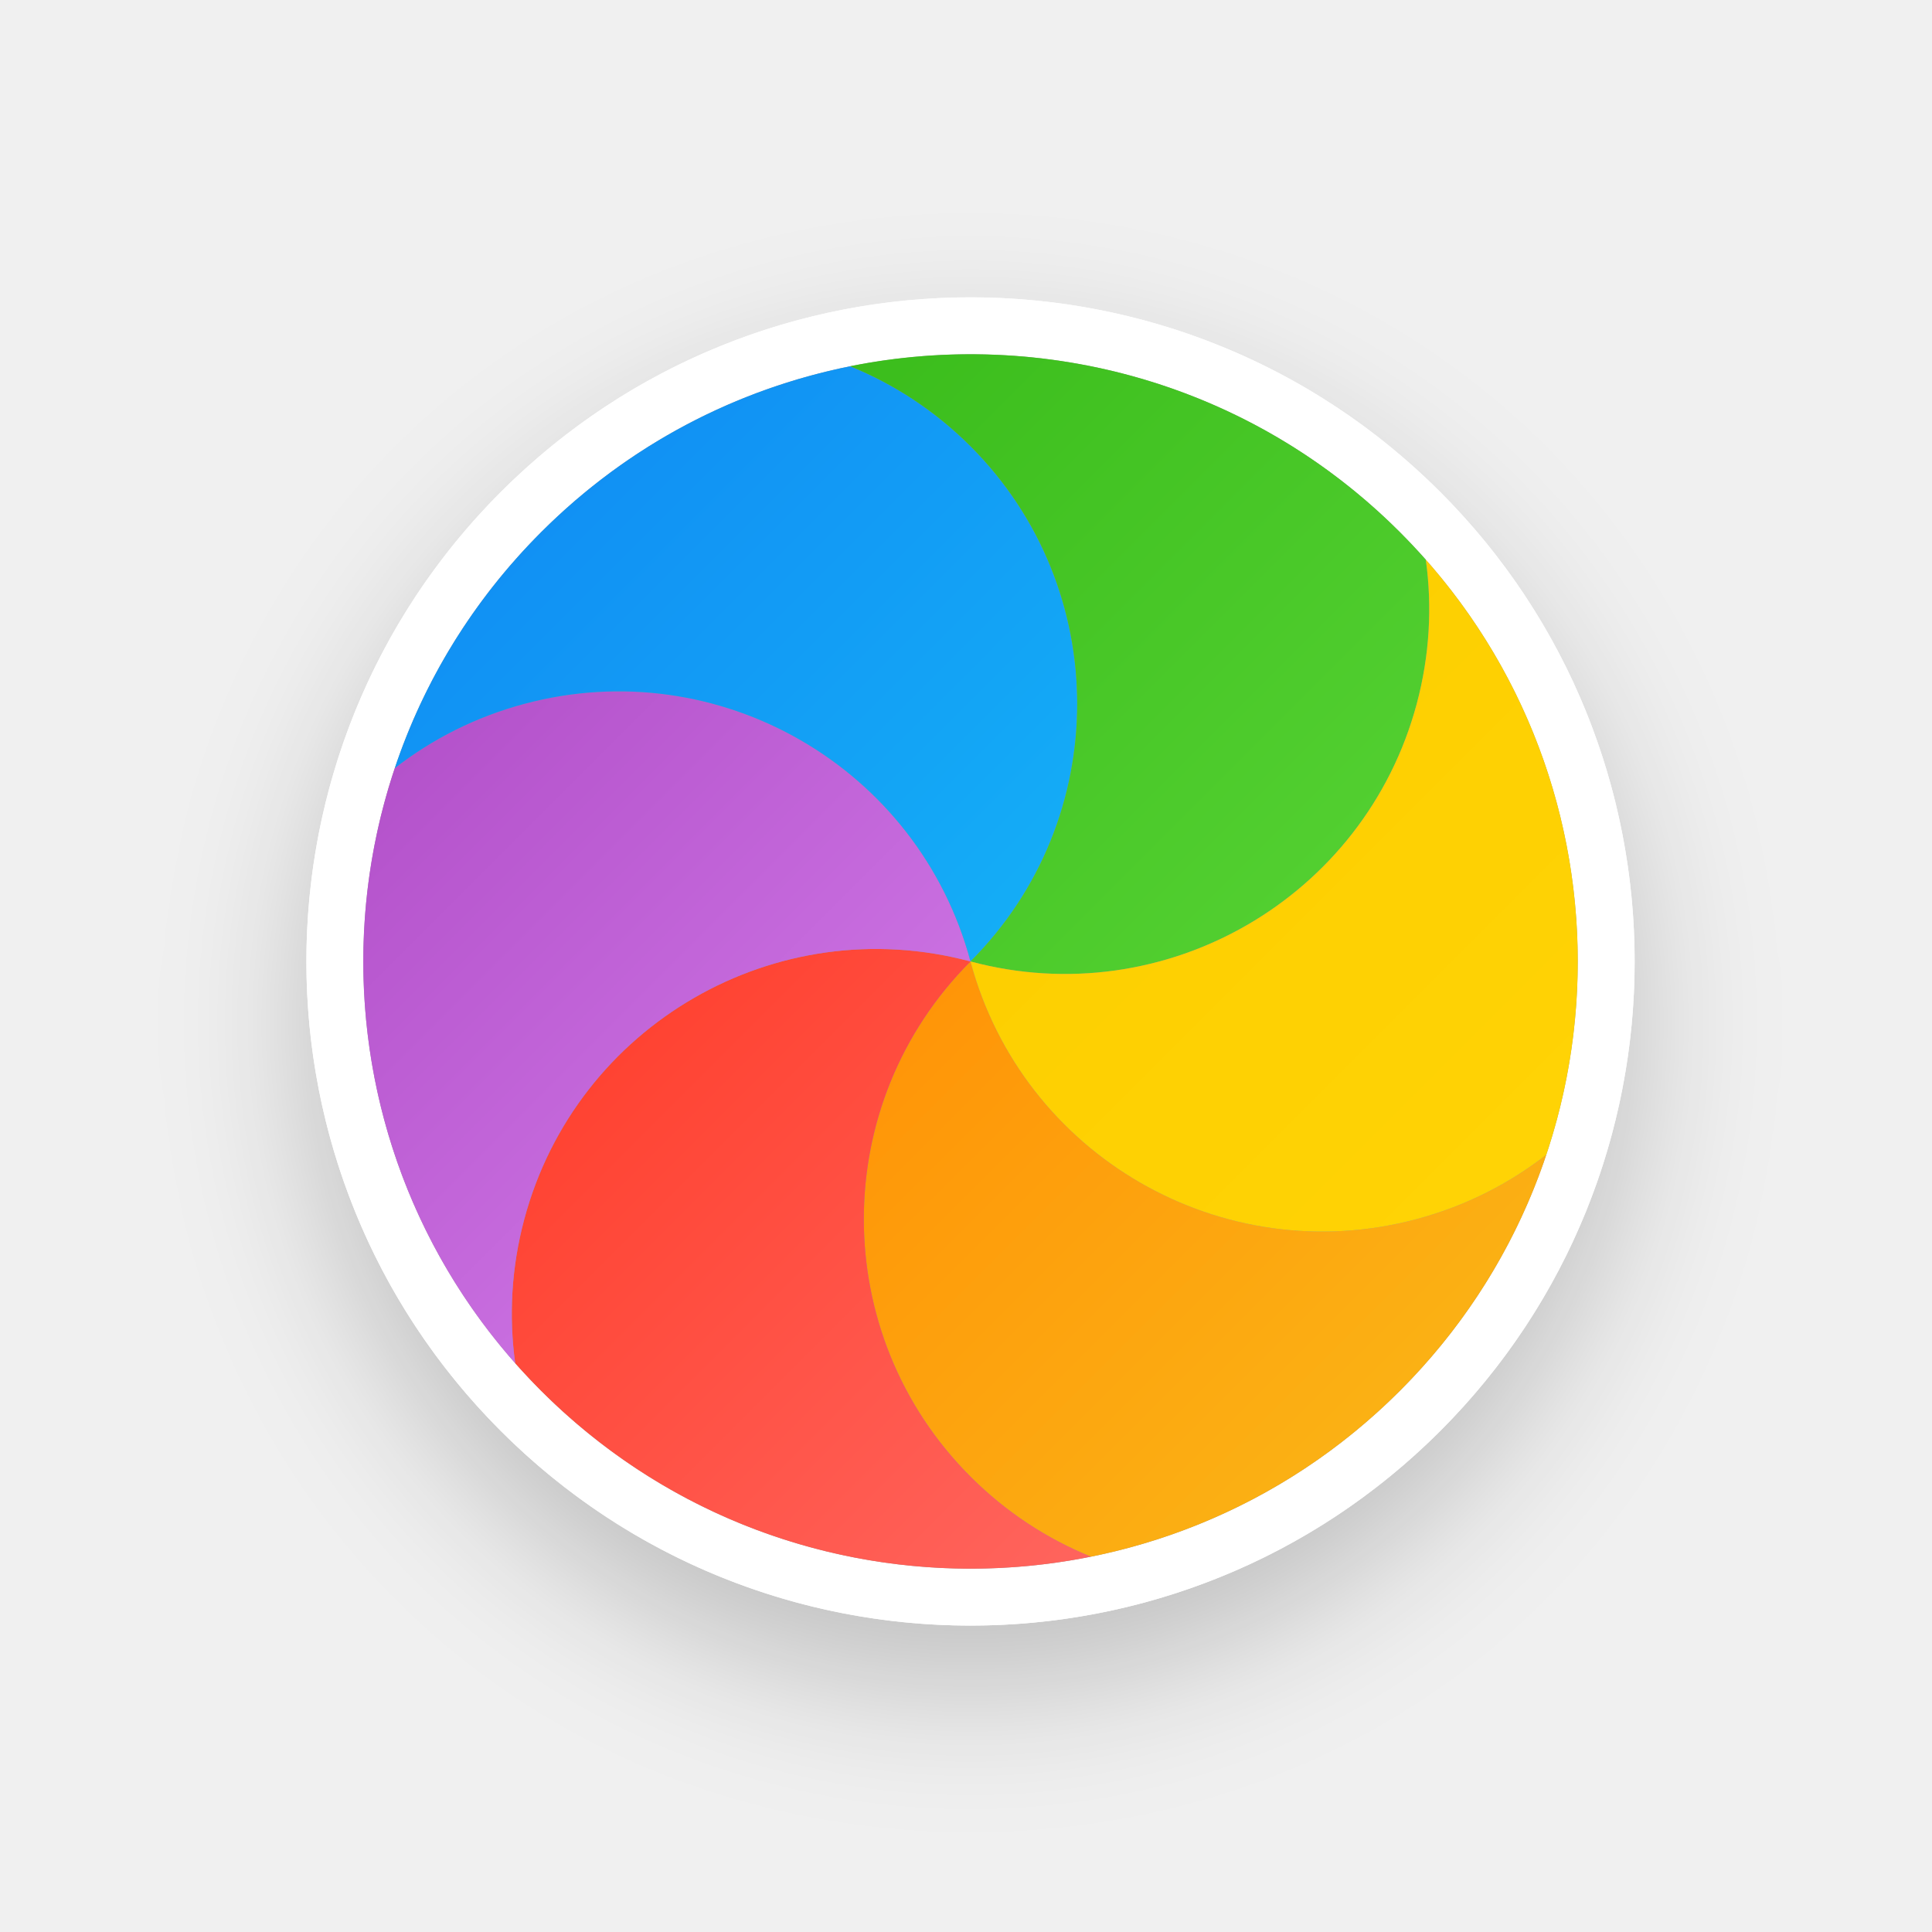
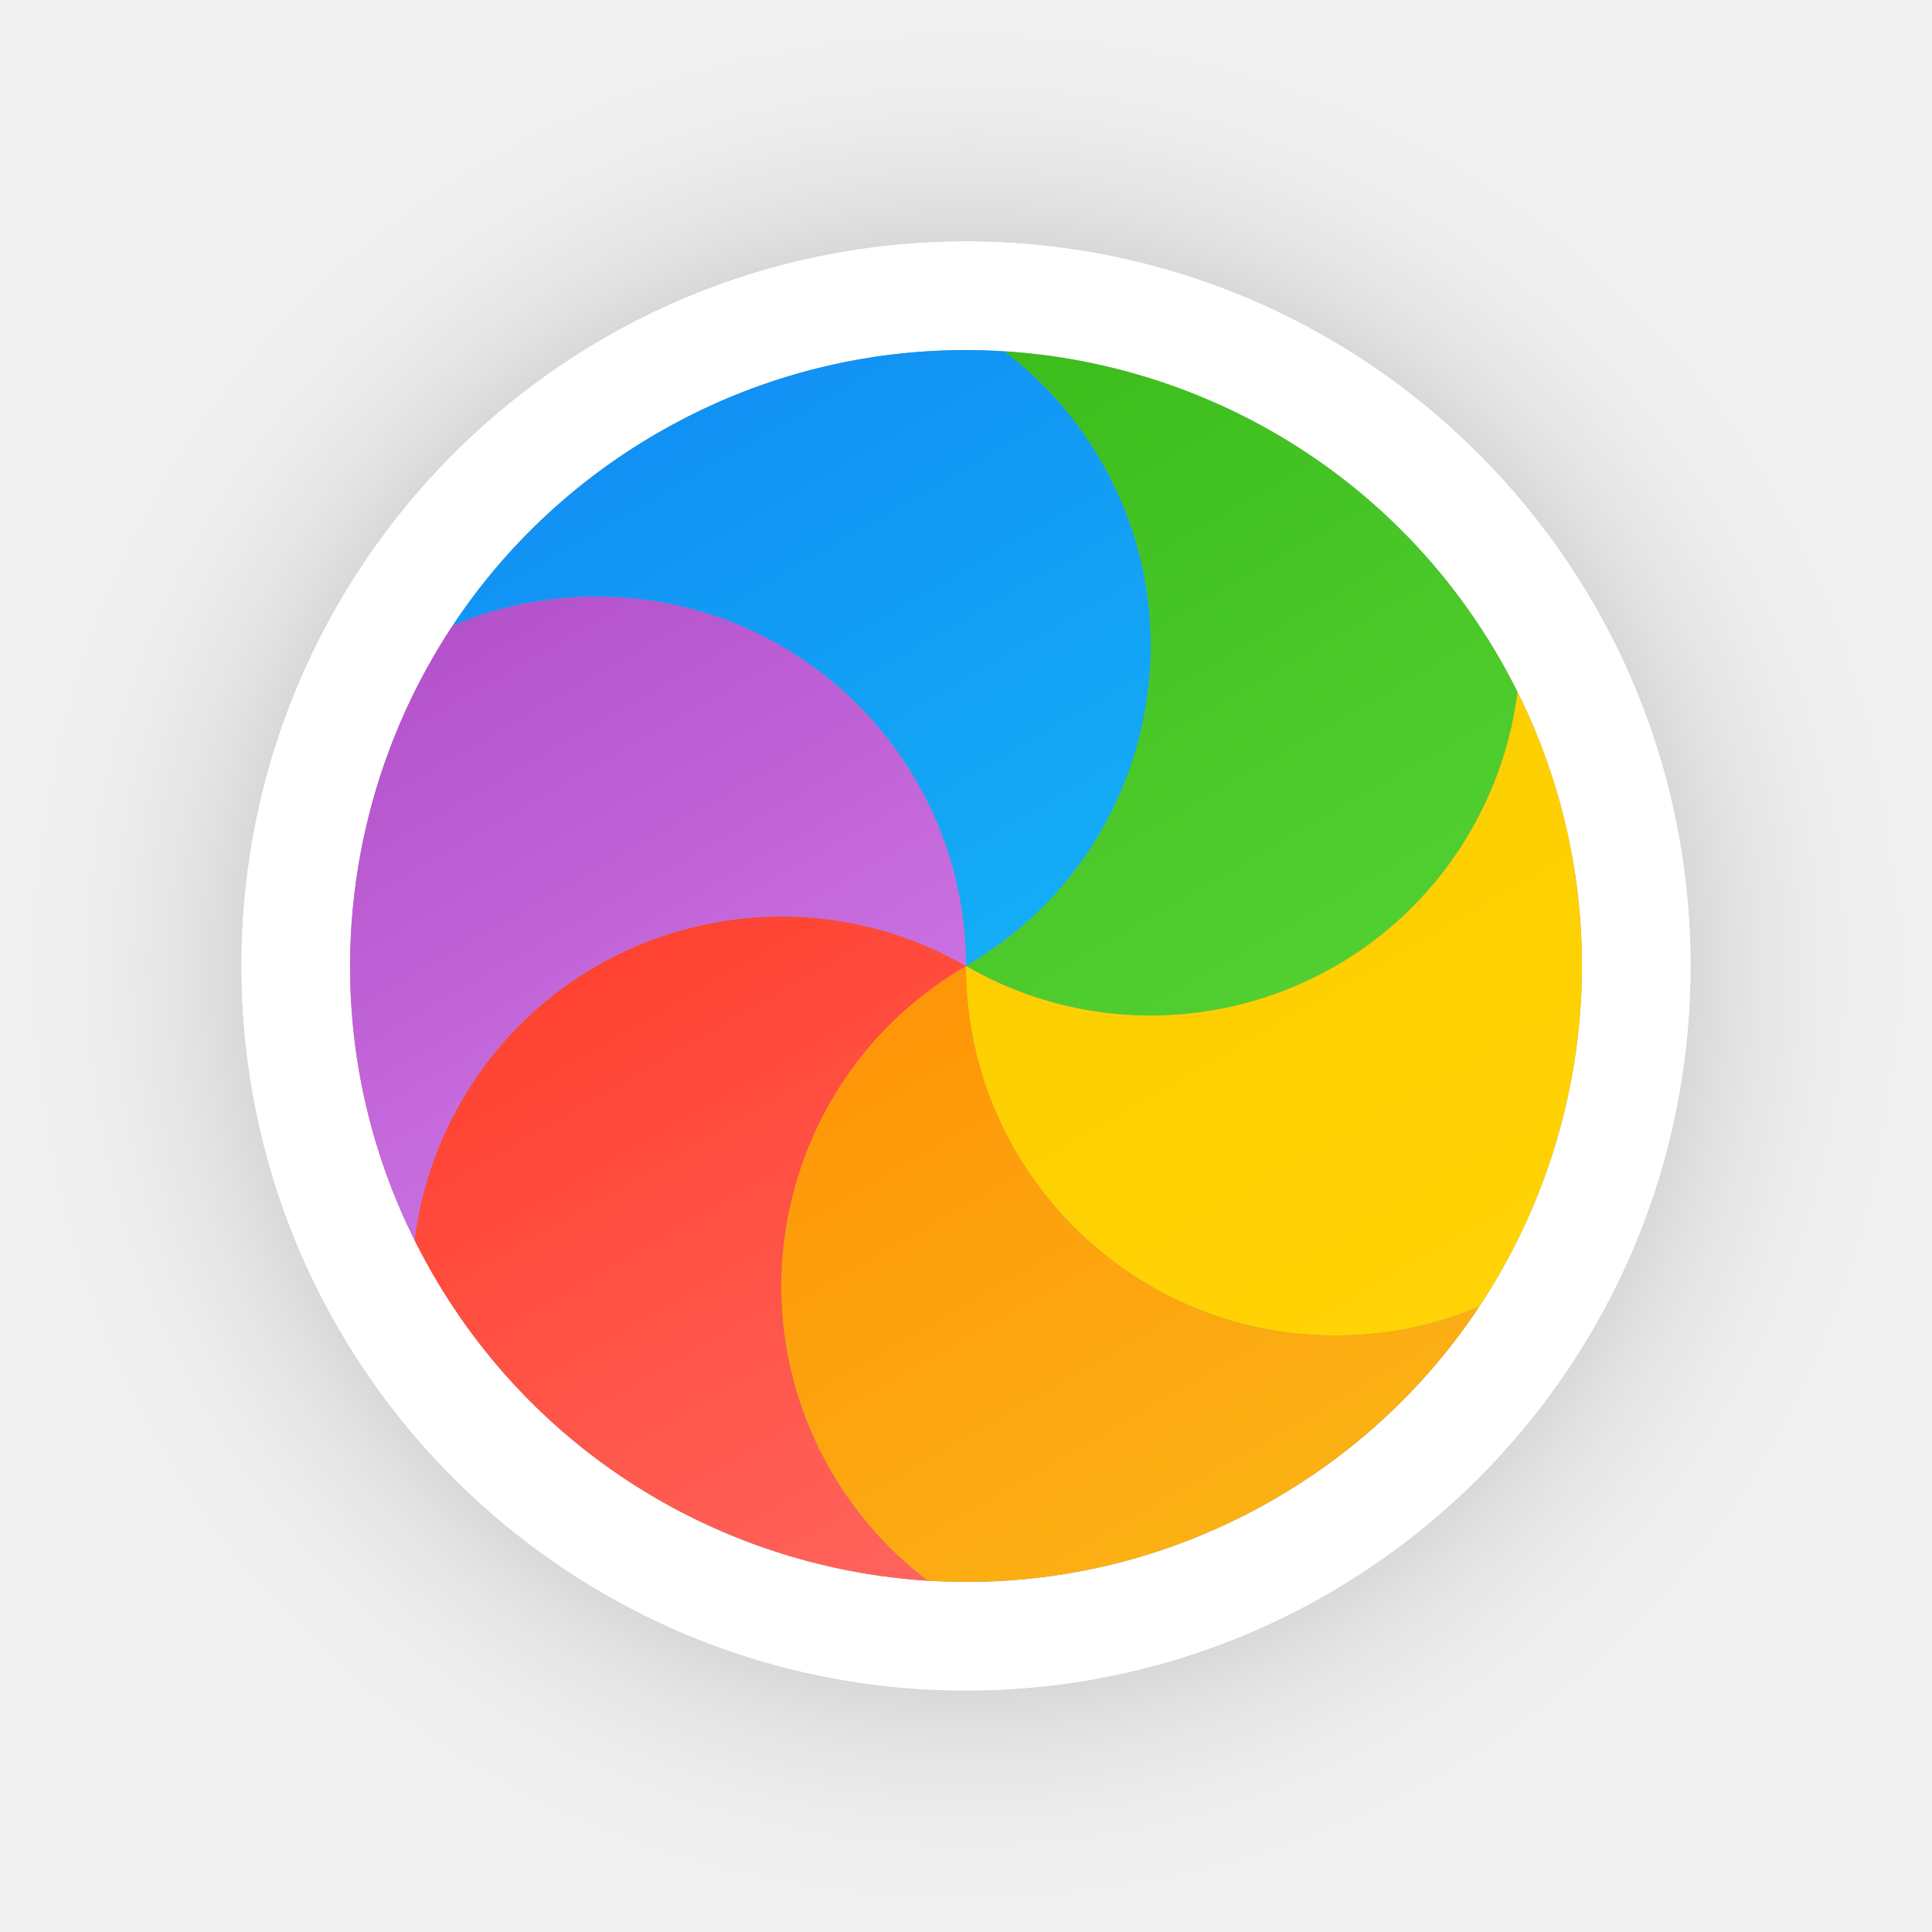
- <svg xmlns="http://www.w3.org/2000/svg" height="32" viewBox="0 0 32 32" width="32">
-   <filter id="a" color-interpolation-filters="sRGB" height="1.257" width="1.257" x="-.128" y="-.128">
-     <feGaussianBlur stdDeviation="1.177" />
+ <svg xmlns="http://www.w3.org/2000/svg" height="24" viewBox="0 0 24 24" width="24" version="1.1" id="svg2221">
+   <defs id="defs2225">
+     <filter style="color-interpolation-filters:sRGB" id="filter2849" x="-0.168" width="1.336" y="-0.168" height="1.336">
+       <feGaussianBlur stdDeviation="1.54" id="feGaussianBlur2851" />
+     </filter>
+   </defs>
+   <linearGradient id="a" gradientTransform="matrix(1.028313,0,0,0.9836115,-1.5249,0.32507)" gradientUnits="userSpaceOnUse" x1="17.871" x2="17.871" y1="7.669" y2="17.893">
+     <stop offset="0" stop-color="#fbb114" id="stop2152" />
+     <stop offset="1" stop-color="#ff9508" id="stop2154" />
+   </linearGradient>
+   <linearGradient id="b" gradientTransform="matrix(0.944652,0,0,1.070723,-1.5249,0.32507)" gradientUnits="userSpaceOnUse" x1="23.954" x2="23.954" y1="8.61" y2="19.256">
+     <stop offset="0" stop-color="#ff645d" id="stop2157" />
+     <stop offset="1" stop-color="#ff4332" id="stop2159" />
+   </linearGradient>
+   <linearGradient id="c" gradientTransform="matrix(1.103708,0,0,0.9164209,-1.5249,0.32507)" gradientUnits="userSpaceOnUse" x1="20.127" x2="20.127" y1="19.205" y2="29.033">
+     <stop offset="0" stop-color="#ca70e1" id="stop2162" />
+     <stop offset="1" stop-color="#b452cb" id="stop2164" />
+   </linearGradient>
+   <linearGradient id="d" gradientTransform="matrix(1.028313,0,0,0.9836116,-1.5249,0.32507)" gradientUnits="userSpaceOnUse" x1="16.36" x2="16.36" y1="17.893" y2="28.118">
+     <stop offset="0" stop-color="#14adf6" id="stop2167" />
+     <stop offset="1" stop-color="#1191f4" id="stop2169" />
+   </linearGradient>
+   <linearGradient id="e" gradientTransform="matrix(0.944652,0,0,1.070723,-1.5249,0.32507)" gradientUnits="userSpaceOnUse" x1="13.308" x2="13.308" y1="13.619" y2="24.265">
+     <stop offset="0" stop-color="#52cf30" id="stop2172" />
+     <stop offset="1" stop-color="#3bbd1c" id="stop2174" />
+   </linearGradient>
+   <linearGradient id="f" gradientTransform="matrix(1.103708,0,0,0.9164209,-1.5249,0.32507)" gradientUnits="userSpaceOnUse" x1="11.766" x2="11.766" y1="9.377" y2="19.205">
+     <stop offset="0" stop-color="#ffd305" id="stop2177" />
+     <stop offset="1" stop-color="#fdcf01" id="stop2179" />
+   </linearGradient>
+   <filter id="g" height="1.257" width="1.257" x="-0.128" y="-0.128" style="color-interpolation-filters:sRGB">
+     <feGaussianBlur stdDeviation="1.177" id="feGaussianBlur2182" />
  </filter>
-   <linearGradient id="b" gradientTransform="matrix(1.028313 0 0 .9836115 343.323 796.7172)" gradientUnits="userSpaceOnUse" x1="17.871" x2="17.871" y1="7.669" y2="17.893">
-     <stop offset="0" stop-color="#fbb114" />
-     <stop offset="1" stop-color="#ff9508" />
-   </linearGradient>
-   <linearGradient id="c" gradientTransform="matrix(.944652 0 0 1.070723 343.323 796.7172)" gradientUnits="userSpaceOnUse" x1="23.954" x2="23.954" y1="8.61" y2="19.256">
-     <stop offset="0" stop-color="#ff645d" />
-     <stop offset="1" stop-color="#ff4332" />
-   </linearGradient>
-   <linearGradient id="d" gradientTransform="matrix(1.103708 0 0 .9164209 343.323 796.7172)" gradientUnits="userSpaceOnUse" x1="20.127" x2="20.127" y1="19.205" y2="29.033">
-     <stop offset="0" stop-color="#ca70e1" />
-     <stop offset="1" stop-color="#b452cb" />
-   </linearGradient>
-   <linearGradient id="e" gradientTransform="matrix(1.028313 0 0 .9836116 343.323 796.7172)" gradientUnits="userSpaceOnUse" x1="16.36" x2="16.36" y1="17.893" y2="28.118">
-     <stop offset="0" stop-color="#14adf6" />
-     <stop offset="1" stop-color="#1191f4" />
-   </linearGradient>
-   <linearGradient id="f" gradientTransform="matrix(.944652 0 0 1.070723 343.323 796.7172)" gradientUnits="userSpaceOnUse" x1="13.308" x2="13.308" y1="13.619" y2="24.265">
-     <stop offset="0" stop-color="#52cf30" />
-     <stop offset="1" stop-color="#3bbd1c" />
-   </linearGradient>
-   <linearGradient id="g" gradientTransform="matrix(1.103708 0 0 .9164209 343.323 796.7172)" gradientUnits="userSpaceOnUse" x1="11.766" x2="11.766" y1="9.377" y2="19.205">
-     <stop offset="0" stop-color="#ffd305" />
-     <stop offset="1" stop-color="#fdcf01" />
-   </linearGradient>
-   <g transform="translate(0 -1020.362)">
-     <path d="m16.075 1026.3c-6.075 0-11 4.925-11 11s4.925 11 11 11 11-4.925 11-11-4.925-11-11-11z" filter="url(#a)" opacity=".2" />
-     <g fill-rule="evenodd" transform="matrix(-.7071068 .7071068 -.7071068 -.7071068 847.0952 1356.885)">
-       <g fill="#fff">
-         <circle cx="360.923" cy="814.317" r="11" />
-         <path d="m367.005 805.15c.333.789.518 1.656.518 2.567 0 3.645-2.955 6.6-6.6 6.6 1.823-3.157.741-7.193-2.416-9.016-.789-.456-1.633-.73-2.484-.835 1.475-.735 3.139-1.149 4.9-1.149 2.249 0 4.34.675 6.082 1.833z" />
-         <path d="m371.902 815.002c-.516.683-1.175 1.276-1.963 1.731-3.157 1.823-7.193.741-9.016-2.416 3.645 0 6.6-2.955 6.6-6.6 0-.91-.184-1.778-.518-2.567 2.964 1.971 4.918 5.341 4.918 9.167 0 .23-.007.459-.021.685z" />
-         <path d="m365.823 824.168c-.851-.106-1.695-.38-2.484-.835-3.157-1.823-4.238-5.859-2.416-9.016 1.823 3.157 5.859 4.238 9.016 2.416.788-.455 1.447-1.048 1.963-1.731-.247 4.022-2.656 7.46-6.079 9.166z" />
-         <path d="m354.841 823.484c-.333-.789-.518-1.656-.518-2.567 0-3.645 2.955-6.6 6.6-6.6-1.823 3.157-.741 7.193 2.416 9.016.789.456 1.633.73 2.484.835-1.475.735-3.139 1.149-4.9 1.149-2.249 0-4.34-.675-6.082-1.833z" />
-         <path d="m349.944 813.632c.516-.683 1.175-1.276 1.963-1.731 3.157-1.823 7.193-.741 9.016 2.416-3.645 0-6.6 2.955-6.6 6.6 0 .91.184 1.778.518 2.567-2.964-1.971-4.918-5.341-4.918-9.167 0-.23.007-.459.021-.685z" />
-         <path d="m356.023 804.466c.851.106 1.695.38 2.484.835 3.157 1.823 4.238 5.859 2.416 9.016-1.823-3.157-5.859-4.238-9.016-2.416-.788.455-1.447 1.048-1.963 1.731.247-4.022 2.656-7.46 6.079-9.166z" />
-       </g>
-       <circle cx="360.923" cy="814.317" fill="#959595" r="10.057" />
-       <path d="m366.484 805.936c.305.721.473 1.514.473 2.347 0 3.333-2.702 6.034-6.034 6.034 1.666-2.886.677-6.577-2.209-8.243-.722-.417-1.493-.667-2.271-.764 1.349-.672 2.87-1.05 4.48-1.05 2.056 0 3.968.617 5.561 1.676z" fill="url(#b)" />
-       <path d="m370.961 814.944c-.472.624-1.074 1.166-1.795 1.582-2.886 1.666-6.577.677-8.243-2.209 3.333 0 6.034-2.702 6.034-6.034 0-.832-.169-1.625-.473-2.347 2.71 1.802 4.496 4.883 4.496 8.381 0 .21-.007.419-.019.626z" fill="url(#c)" />
-       <path d="m365.403 823.324c-.778-.097-1.55-.347-2.271-.764-2.886-1.666-3.875-5.357-2.209-8.243 1.666 2.886 5.357 3.875 8.243 2.209.72-.416 1.323-.958 1.795-1.582-.226 3.678-2.428 6.821-5.558 8.38z" fill="url(#d)" />
-       <path d="m355.362 822.698c-.305-.721-.473-1.514-.473-2.347 0-3.333 2.702-6.034 6.034-6.034-1.666 2.886-.677 6.577 2.209 8.243.722.417 1.493.667 2.271.764-1.349.672-2.87 1.05-4.48 1.05-2.056 0-3.968-.617-5.561-1.676z" fill="url(#e)" />
-       <path d="m350.885 813.691c.472-.624 1.074-1.166 1.795-1.582 2.886-1.666 6.577-.677 8.243 2.209-3.333 0-6.034 2.702-6.034 6.034 0 .832.169 1.625.473 2.347-2.71-1.802-4.496-4.883-4.496-8.381 0-.21.007-.419.019-.626z" fill="url(#f)" />
-       <path d="m356.443 805.31c.778.097 1.55.347 2.271.764 2.886 1.666 3.875 5.357 2.209 8.243-1.666-2.886-5.357-3.875-8.243-2.209-.72.416-1.323.958-1.795 1.582.226-3.678 2.428-6.821 5.558-8.38z" fill="url(#g)" />
+   <g transform="matrix(0.8181815,0,0,0.8181815,-283.3005,-654.2592)" style="opacity:0.2;fill:#000000;fill-opacity:1;fill-rule:evenodd;filter:url(#filter2849)" id="g2839">
+     <circle id="circle2825" r="11" cy="814.317" cx="360.923" style="fill:#000000;fill-opacity:1" />
+     <path id="path2827" d="m 367.005,805.15 c 0.333,0.789 0.518,1.656 0.518,2.567 0,3.645 -2.955,6.6 -6.6,6.6 1.823,-3.157 0.741,-7.193 -2.416,-9.016 -0.789,-0.456 -1.633,-0.73 -2.484,-0.835 1.475,-0.735 3.139,-1.149 4.9,-1.149 2.249,0 4.34,0.675 6.082,1.833 z" style="fill:#000000;fill-opacity:1" />
+     <path id="path2829" d="m 371.902,815.002 c -0.516,0.683 -1.175,1.276 -1.963,1.731 -3.157,1.823 -7.193,0.741 -9.016,-2.416 3.645,0 6.6,-2.955 6.6,-6.6 0,-0.91 -0.184,-1.778 -0.518,-2.567 2.964,1.971 4.918,5.341 4.918,9.167 0,0.23 -0.007,0.459 -0.021,0.685 z" style="fill:#000000;fill-opacity:1" />
+     <path id="path2831" d="m 365.823,824.168 c -0.851,-0.106 -1.695,-0.38 -2.484,-0.835 -3.157,-1.823 -4.238,-5.859 -2.416,-9.016 1.823,3.157 5.859,4.238 9.016,2.416 0.788,-0.455 1.447,-1.048 1.963,-1.731 -0.247,4.022 -2.656,7.46 -6.079,9.166 z" style="fill:#000000;fill-opacity:1" />
+     <path id="path2833" d="m 354.841,823.484 c -0.333,-0.789 -0.518,-1.656 -0.518,-2.567 0,-3.645 2.955,-6.6 6.6,-6.6 -1.823,3.157 -0.741,7.193 2.416,9.016 0.789,0.456 1.633,0.73 2.484,0.835 -1.475,0.735 -3.139,1.149 -4.9,1.149 -2.249,0 -4.34,-0.675 -6.082,-1.833 z" style="fill:#000000;fill-opacity:1" />
+     <path id="path2835" d="m 349.944,813.632 c 0.516,-0.683 1.175,-1.276 1.963,-1.731 3.157,-1.823 7.193,-0.741 9.016,2.416 -3.645,0 -6.6,2.955 -6.6,6.6 0,0.91 0.184,1.778 0.518,2.567 -2.964,-1.971 -4.918,-5.341 -4.918,-9.167 0,-0.23 0.007,-0.459 0.021,-0.685 z" style="fill:#000000;fill-opacity:1" />
+     <path id="path2837" d="m 356.023,804.466 c 0.851,0.106 1.695,0.38 2.484,0.835 3.157,1.823 4.238,5.859 2.416,9.016 -1.823,-3.157 -5.859,-4.238 -9.016,-2.416 -0.788,0.455 -1.447,1.048 -1.963,1.731 0.247,-4.022 2.656,-7.46 6.079,-9.166 z" style="fill:#000000;fill-opacity:1" />
+   </g>
+   <g id="g2201" style="fill:#ffffff;fill-rule:evenodd" transform="matrix(0.8181815,0,0,0.8181815,-283.3005,-654.2592)">
+     <circle cx="360.923" cy="814.317" r="11" id="circle2187" />
+     <path d="m 367.005,805.15 c 0.333,0.789 0.518,1.656 0.518,2.567 0,3.645 -2.955,6.6 -6.6,6.6 1.823,-3.157 0.741,-7.193 -2.416,-9.016 -0.789,-0.456 -1.633,-0.73 -2.484,-0.835 1.475,-0.735 3.139,-1.149 4.9,-1.149 2.249,0 4.34,0.675 6.082,1.833 z" id="path2189" />
+     <path d="m 371.902,815.002 c -0.516,0.683 -1.175,1.276 -1.963,1.731 -3.157,1.823 -7.193,0.741 -9.016,-2.416 3.645,0 6.6,-2.955 6.6,-6.6 0,-0.91 -0.184,-1.778 -0.518,-2.567 2.964,1.971 4.918,5.341 4.918,9.167 0,0.23 -0.007,0.459 -0.021,0.685 z" id="path2191" />
+     <path d="m 365.823,824.168 c -0.851,-0.106 -1.695,-0.38 -2.484,-0.835 -3.157,-1.823 -4.238,-5.859 -2.416,-9.016 1.823,3.157 5.859,4.238 9.016,2.416 0.788,-0.455 1.447,-1.048 1.963,-1.731 -0.247,4.022 -2.656,7.46 -6.079,9.166 z" id="path2193" />
+     <path d="m 354.841,823.484 c -0.333,-0.789 -0.518,-1.656 -0.518,-2.567 0,-3.645 2.955,-6.6 6.6,-6.6 -1.823,3.157 -0.741,7.193 2.416,9.016 0.789,0.456 1.633,0.73 2.484,0.835 -1.475,0.735 -3.139,1.149 -4.9,1.149 -2.249,0 -4.34,-0.675 -6.082,-1.833 z" id="path2195" />
+     <path d="m 349.944,813.632 c 0.516,-0.683 1.175,-1.276 1.963,-1.731 3.157,-1.823 7.193,-0.741 9.016,2.416 -3.645,0 -6.6,2.955 -6.6,6.6 0,0.91 0.184,1.778 0.518,2.567 -2.964,-1.971 -4.918,-5.341 -4.918,-9.167 0,-0.23 0.007,-0.459 0.021,-0.685 z" id="path2197" />
+     <path d="m 356.023,804.466 c 0.851,0.106 1.695,0.38 2.484,0.835 3.157,1.823 4.238,5.859 2.416,9.016 -1.823,-3.157 -5.859,-4.238 -9.016,-2.416 -0.788,0.455 -1.447,1.048 -1.963,1.731 0.247,-4.022 2.656,-7.46 6.079,-9.166 z" id="path2199" />
+   </g>
+   <g id="g2823" transform="matrix(-1.558846,0.9,-0.9,-1.558846,48.40052,23.68293)">
+     <circle style="fill:#959595;fill-rule:evenodd;stroke-width:0.423" id="circle2203" r="4.25" cy="15.732" cx="14.268" />
+     <g transform="matrix(0.4225851,0,0,0.4225851,7.474854,8.157344)" id="g2813">
+       <path d="m 21.636,9.544 c 0.305,0.721 0.473,1.514 0.473,2.347 0,3.333 -2.702,6.034 -6.034,6.034 1.666,-2.886 0.677,-6.577 -2.209,-8.243 -0.722,-0.417 -1.493,-0.667 -2.271,-0.764 1.349,-0.672 2.87,-1.05 4.48,-1.05 2.056,0 3.968,0.617 5.561,1.676 z" id="path2205" style="fill:url(#a);fill-rule:evenodd" />
+       <path d="m 26.113,18.551 c -0.472,0.624 -1.074,1.166 -1.795,1.582 -2.886,1.666 -6.577,0.677 -8.243,-2.209 3.333,0 6.034,-2.702 6.034,-6.034 0,-0.832 -0.169,-1.625 -0.473,-2.347 2.71,1.802 4.496,4.883 4.496,8.381 0,0.21 -0.007,0.419 -0.019,0.626 z" id="path2207" style="fill:url(#b);fill-rule:evenodd" />
+       <path d="m 20.555,26.932 c -0.778,-0.097 -1.55,-0.347 -2.271,-0.764 -2.886,-1.666 -3.875,-5.357 -2.209,-8.243 1.666,2.886 5.357,3.875 8.243,2.209 0.72,-0.416 1.323,-0.958 1.795,-1.582 -0.226,3.678 -2.428,6.821 -5.558,8.38 z" id="path2209" style="fill:url(#c);fill-rule:evenodd" />
+       <path d="m 10.514,26.306 c -0.305,-0.721 -0.473,-1.514 -0.473,-2.347 0,-3.333 2.702,-6.034 6.034,-6.034 -1.666,2.886 -0.677,6.577 2.209,8.243 0.722,0.417 1.493,0.667 2.271,0.764 -1.349,0.672 -2.87,1.05 -4.48,1.05 -2.056,0 -3.968,-0.617 -5.561,-1.676 z" id="path2211" style="fill:url(#d);fill-rule:evenodd" />
+       <path d="m 6.037,17.299 c 0.472,-0.624 1.074,-1.166 1.795,-1.582 2.886,-1.666 6.577,-0.677 8.243,2.209 -3.333,0 -6.034,2.702 -6.034,6.034 0,0.832 0.169,1.625 0.473,2.347 -2.71,-1.802 -4.496,-4.883 -4.496,-8.381 0,-0.21 0.007,-0.419 0.019,-0.626 z" id="path2213" style="fill:url(#e);fill-rule:evenodd" />
+       <path d="m 11.595,8.918 c 0.778,0.097 1.55,0.347 2.271,0.764 2.886,1.666 3.875,5.357 2.209,8.243 -1.666,-2.886 -5.357,-3.875 -8.243,-2.209 -0.72,0.416 -1.323,0.958 -1.795,1.582 0.226,-3.678 2.428,-6.821 5.558,-8.38 z" id="path2215" style="fill:url(#f);fill-rule:evenodd" />
    </g>
  </g>
</svg>
